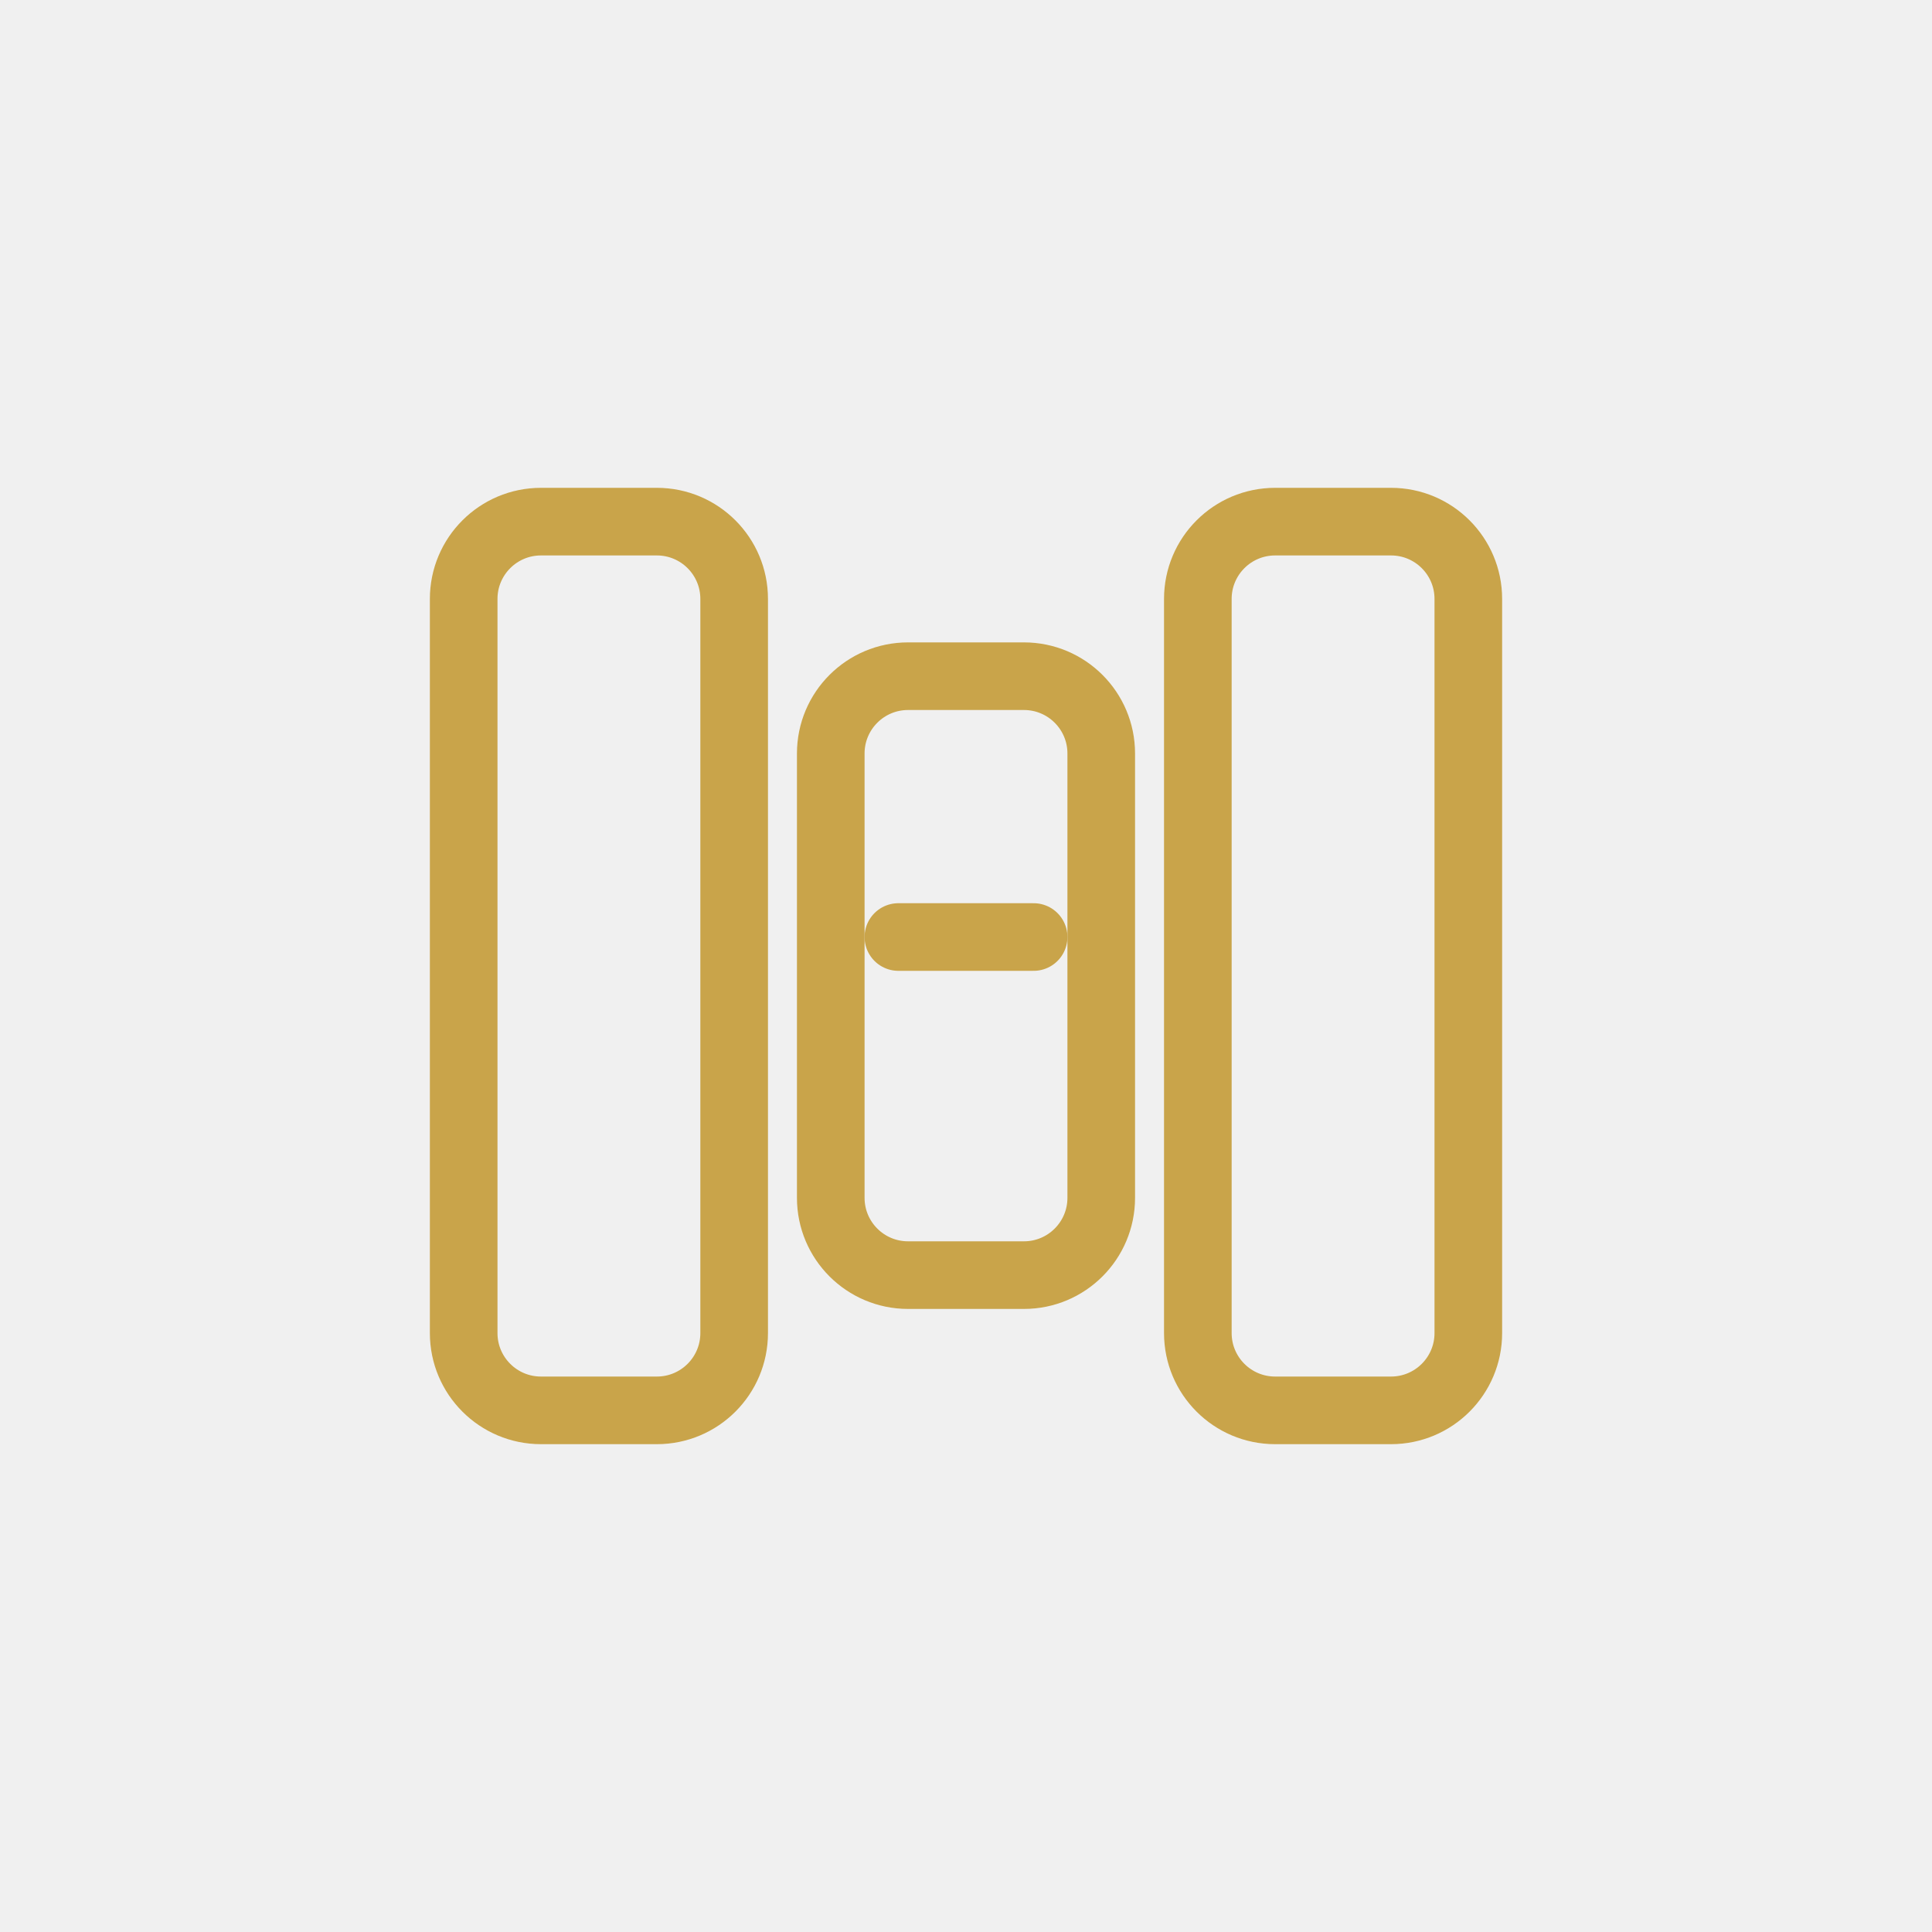
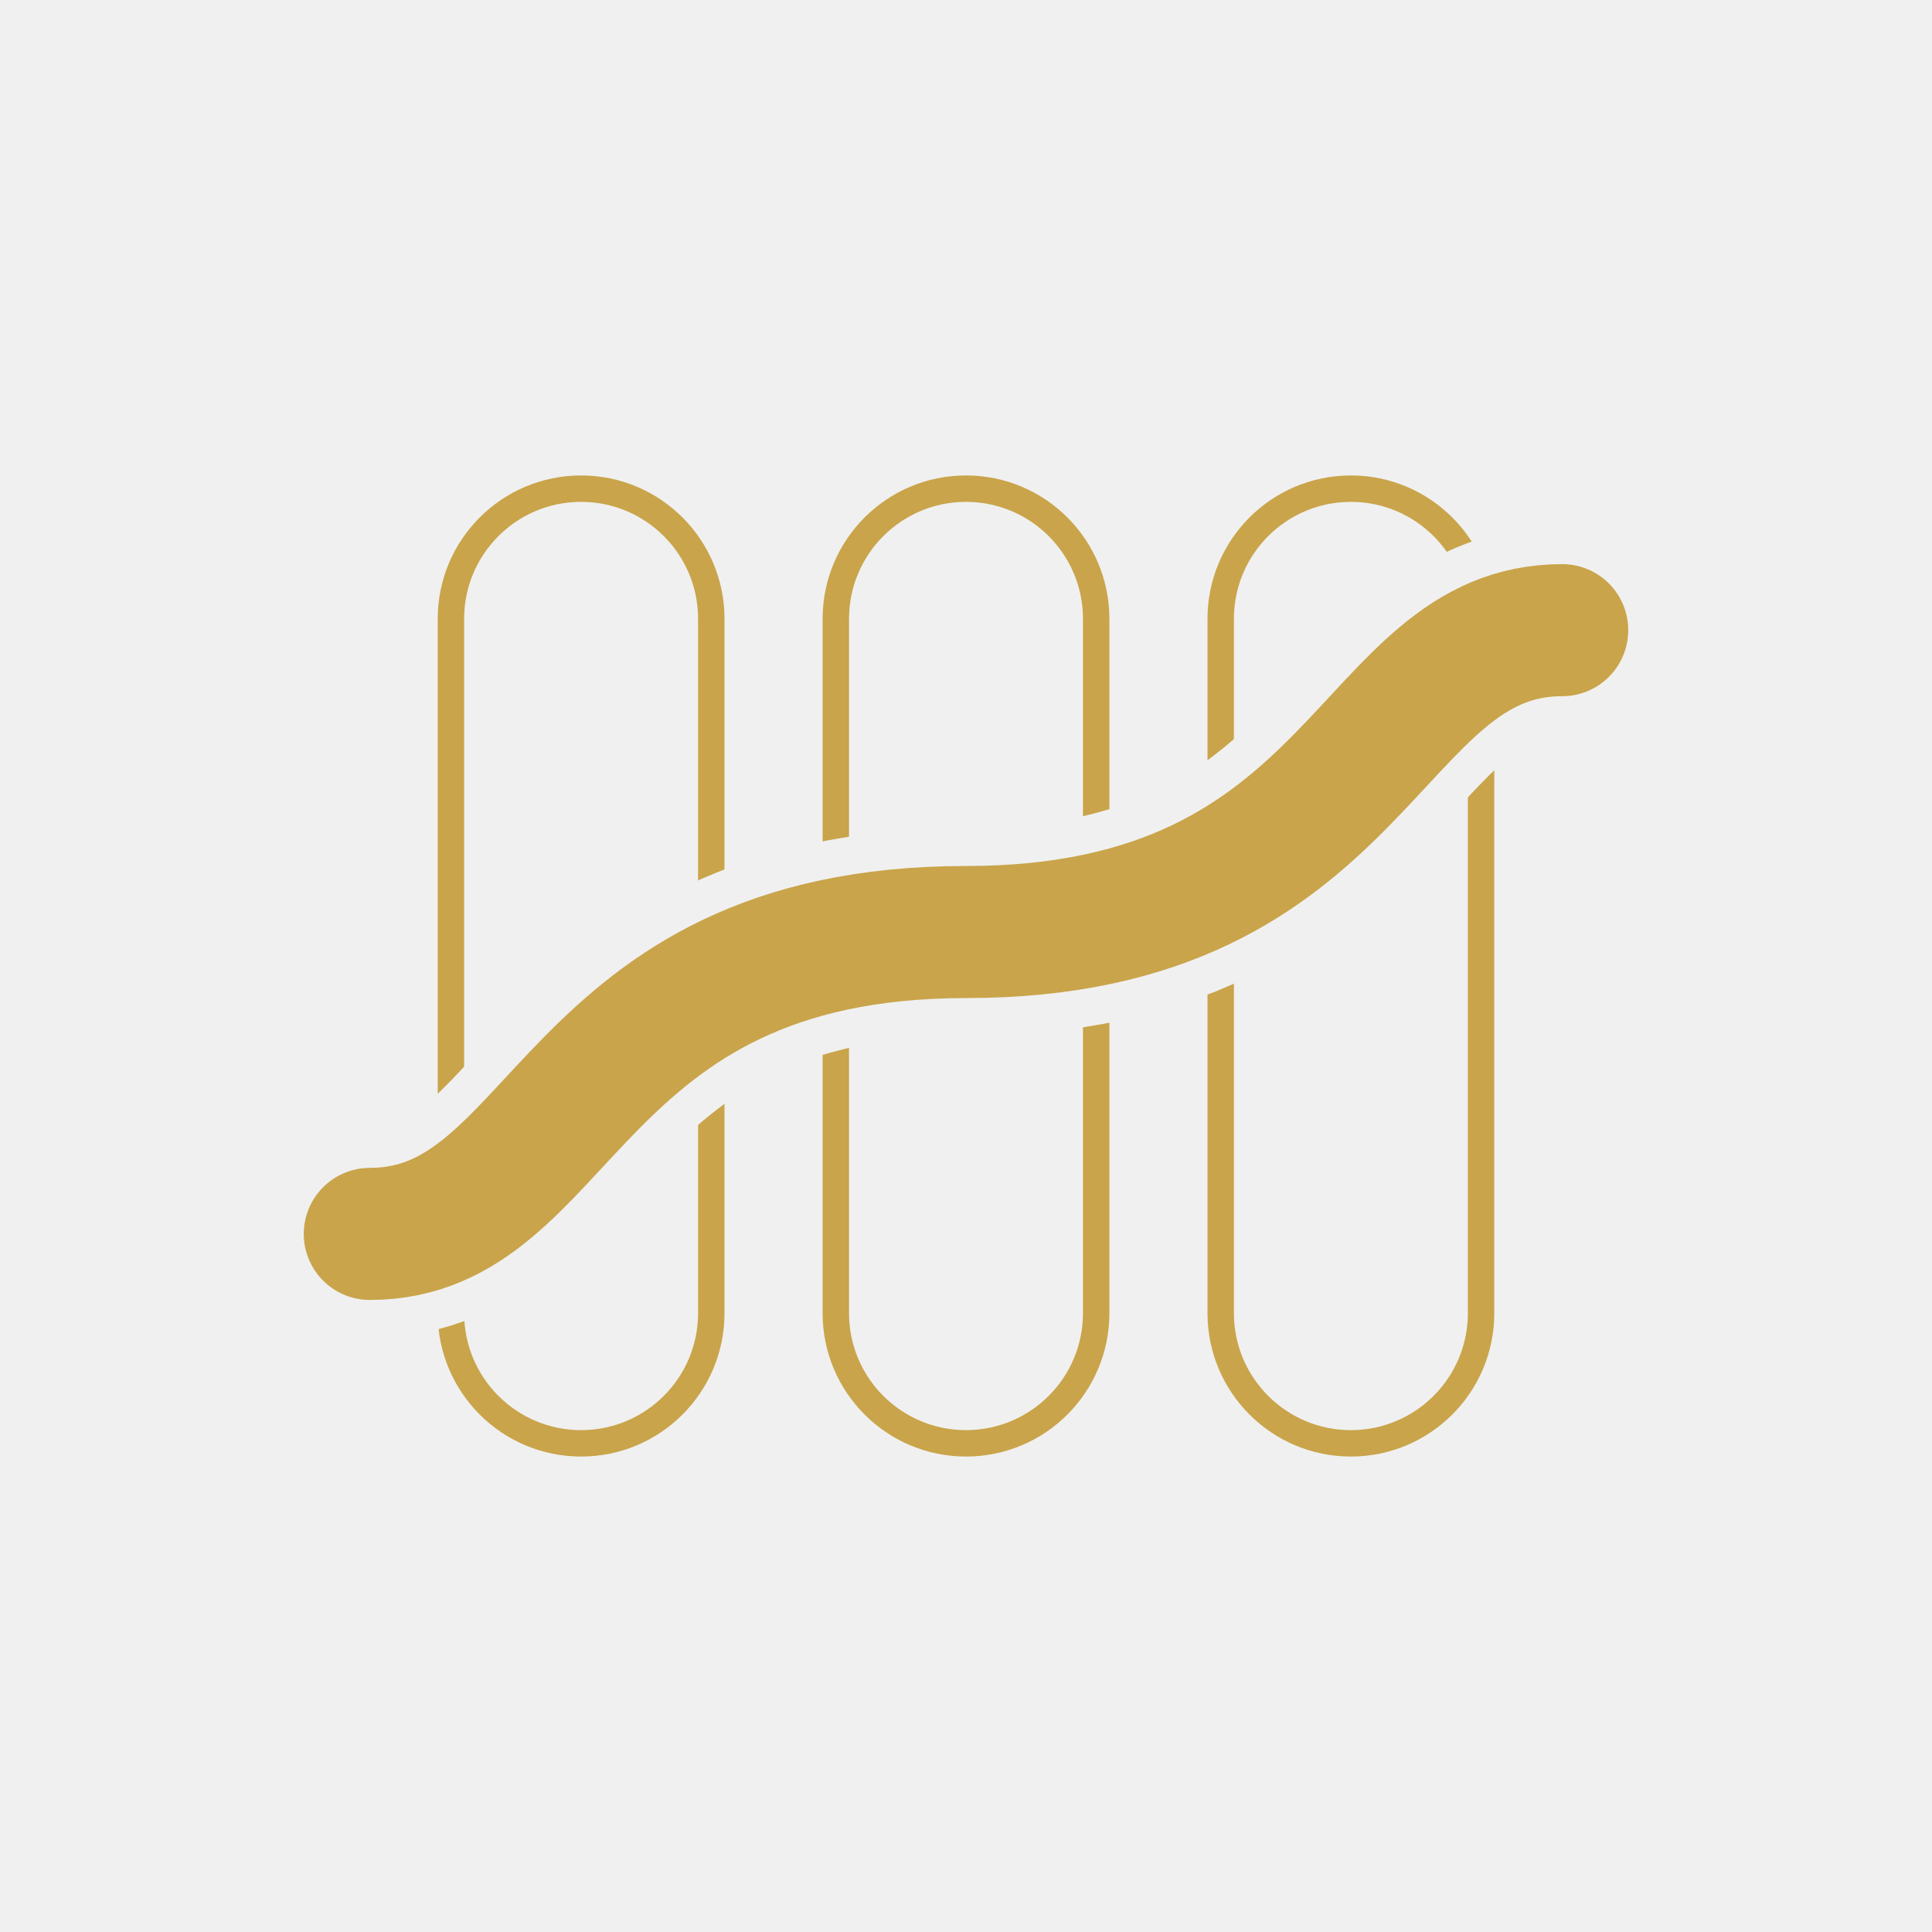
- <svg xmlns="http://www.w3.org/2000/svg" viewBox="0 0 200 200" width="200" height="200">
-   <g fill="none" stroke="#C9A44A" stroke-width="7" stroke-linecap="round" stroke-linejoin="round">
-     <rect x="48" y="54" width="28" height="92" rx="8" />
-     <rect x="86" y="70" width="28" height="62" rx="8" />
-     <rect x="124" y="54" width="28" height="92" rx="8" />
-     <line x1="93" y1="97" x2="107" y2="97" />
+ <svg xmlns="http://www.w3.org/2000/svg" viewBox="0 0 1024 1024" width="1024" height="1024" role="img" aria-label="Noirly Flow mark">
+   <style>svg { color: #C9A44A; }</style>
+   <defs>
+     <mask id="nfm-cut">
+       <rect width="1024" height="1024" fill="#fff" />
+       <path d="M196 654 C 300 654, 300 494, 512 494 S 724 334, 828 334" fill="none" stroke="#000" stroke-width="110" stroke-linecap="round" />
+     </mask>
+   </defs>
+   <g mask="url(#nfm-cut)" fill="none" stroke="currentColor" stroke-width="14">
+     <rect x="239" y="259" width="138" height="506" rx="69" />
+     <rect x="443" y="259" width="138" height="506" rx="69" />
+     <rect x="647" y="259" width="138" height="506" rx="69" />
  </g>
+   <path d="M196 654 C 300 654, 300 494, 512 494 S 724 334, 828 334" fill="none" stroke="currentColor" stroke-width="70" stroke-linecap="round" />
</svg>
